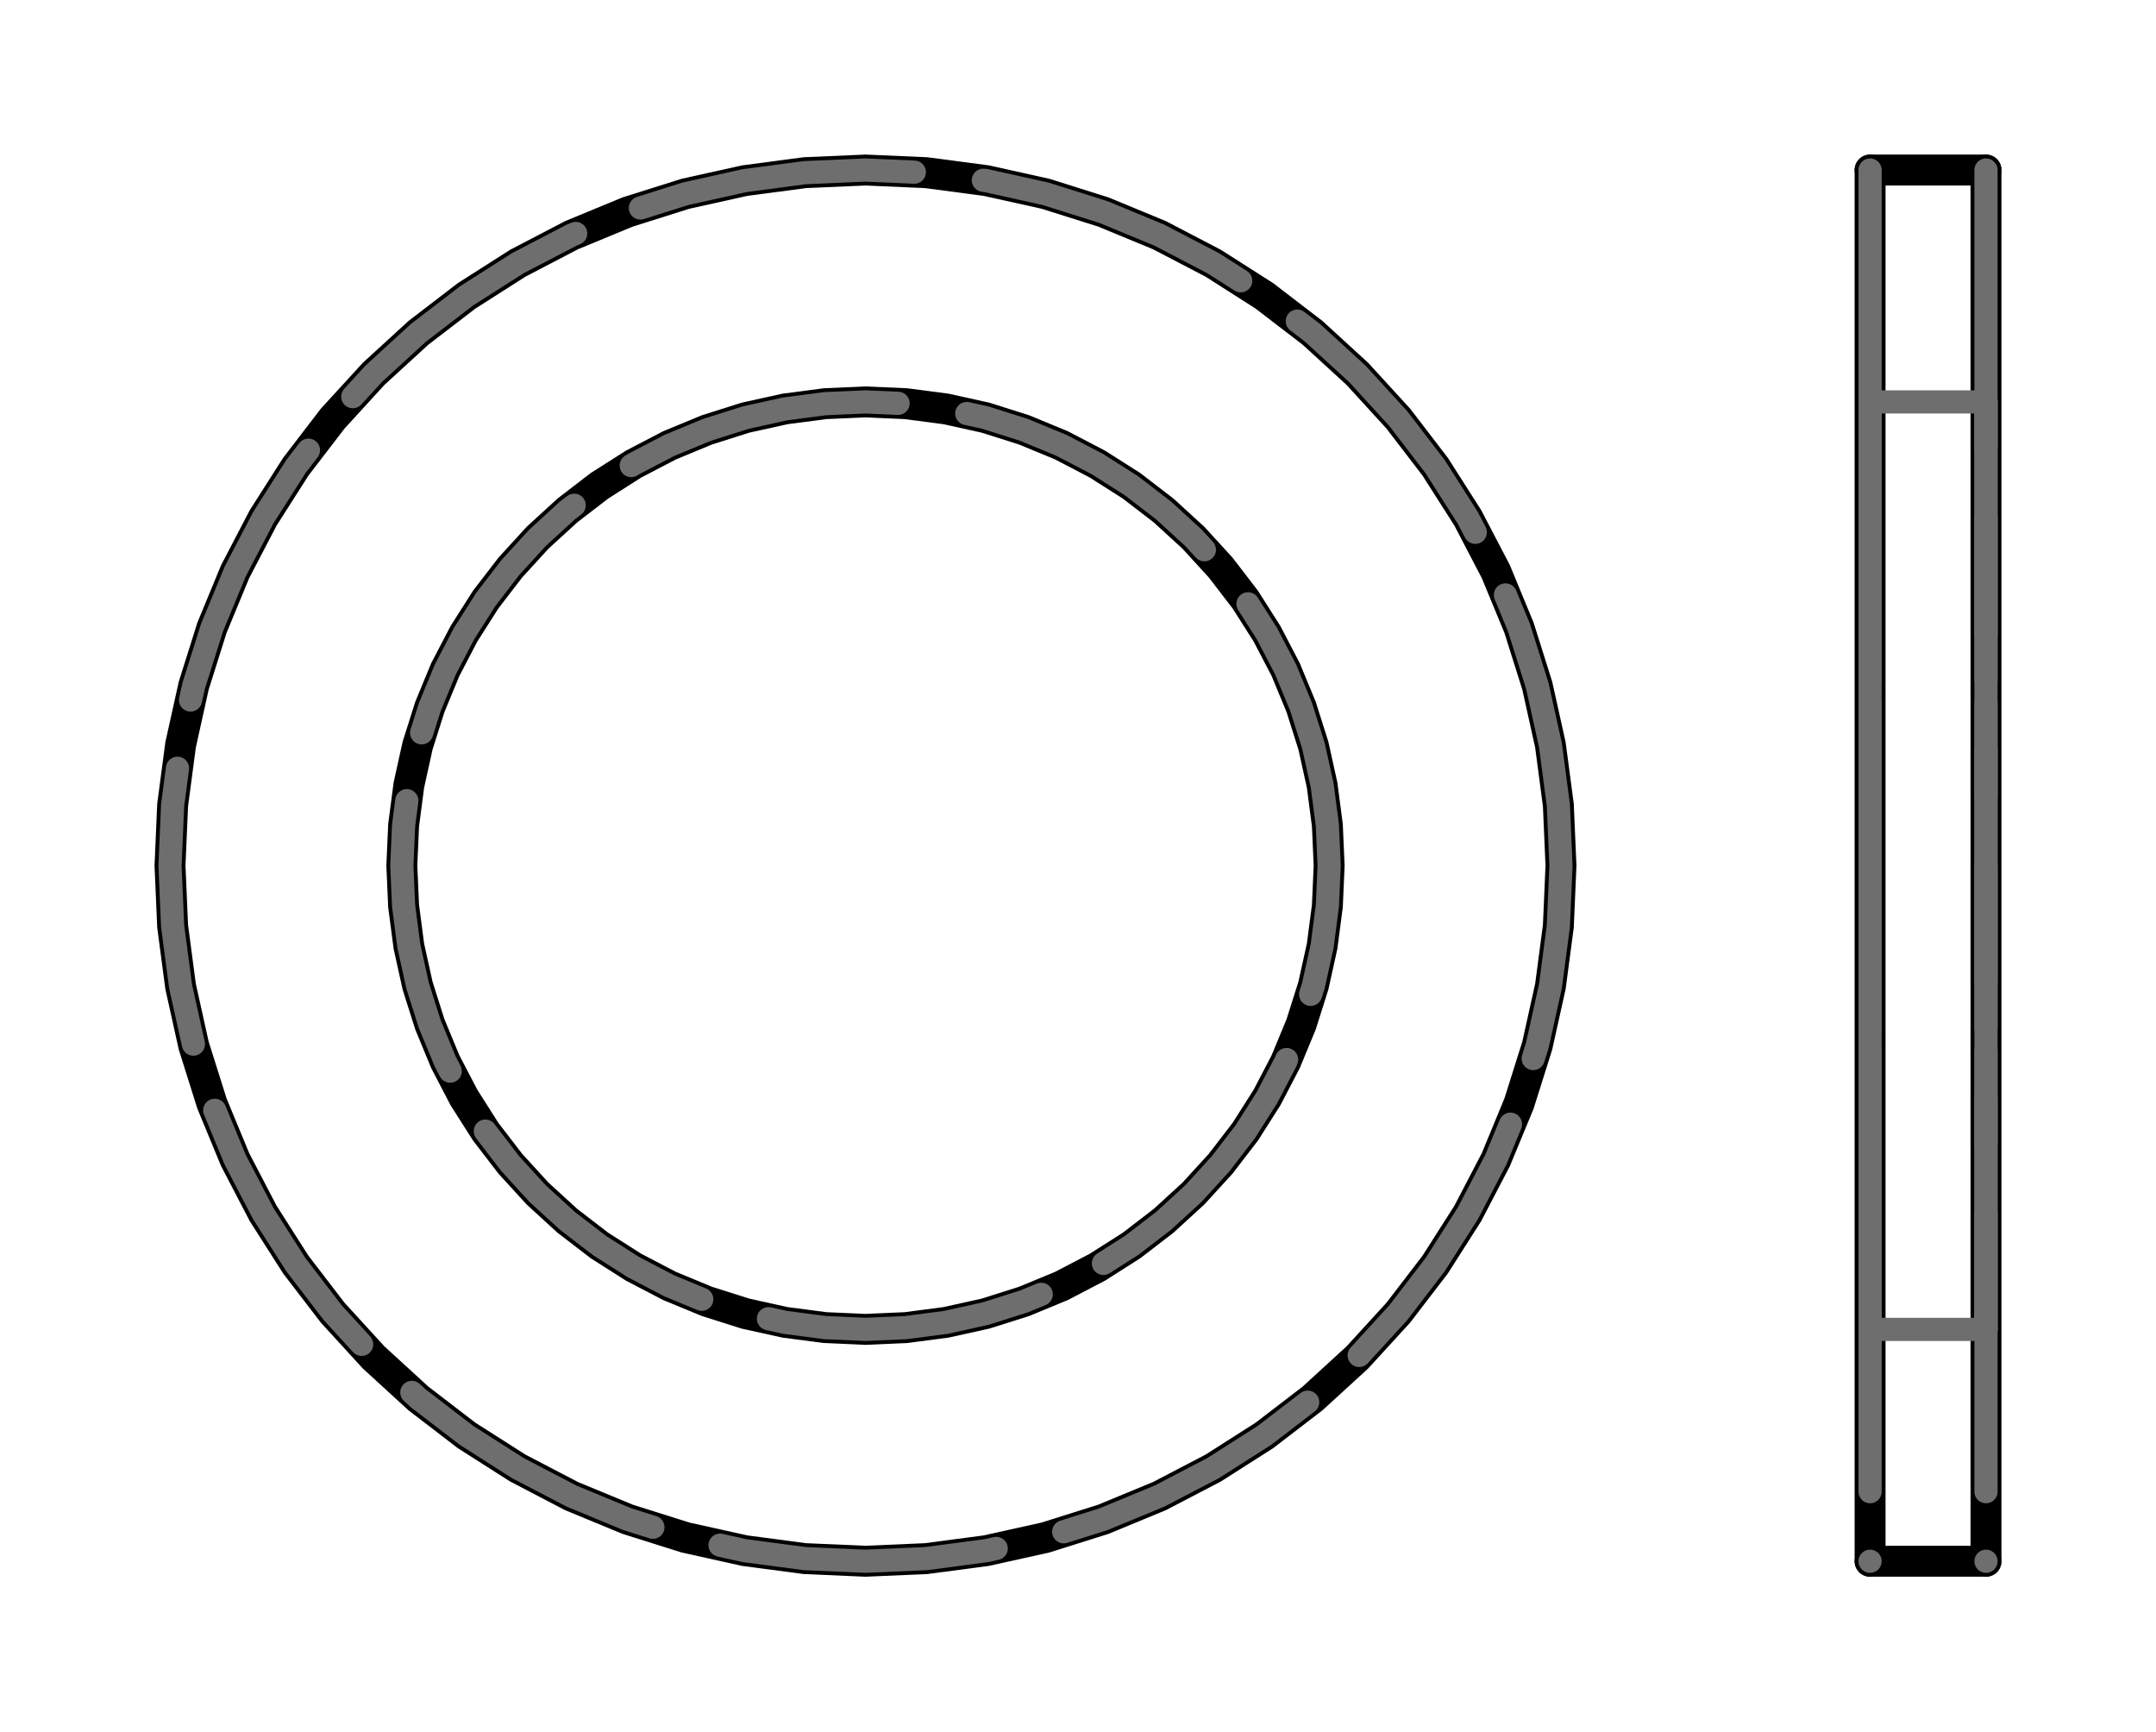
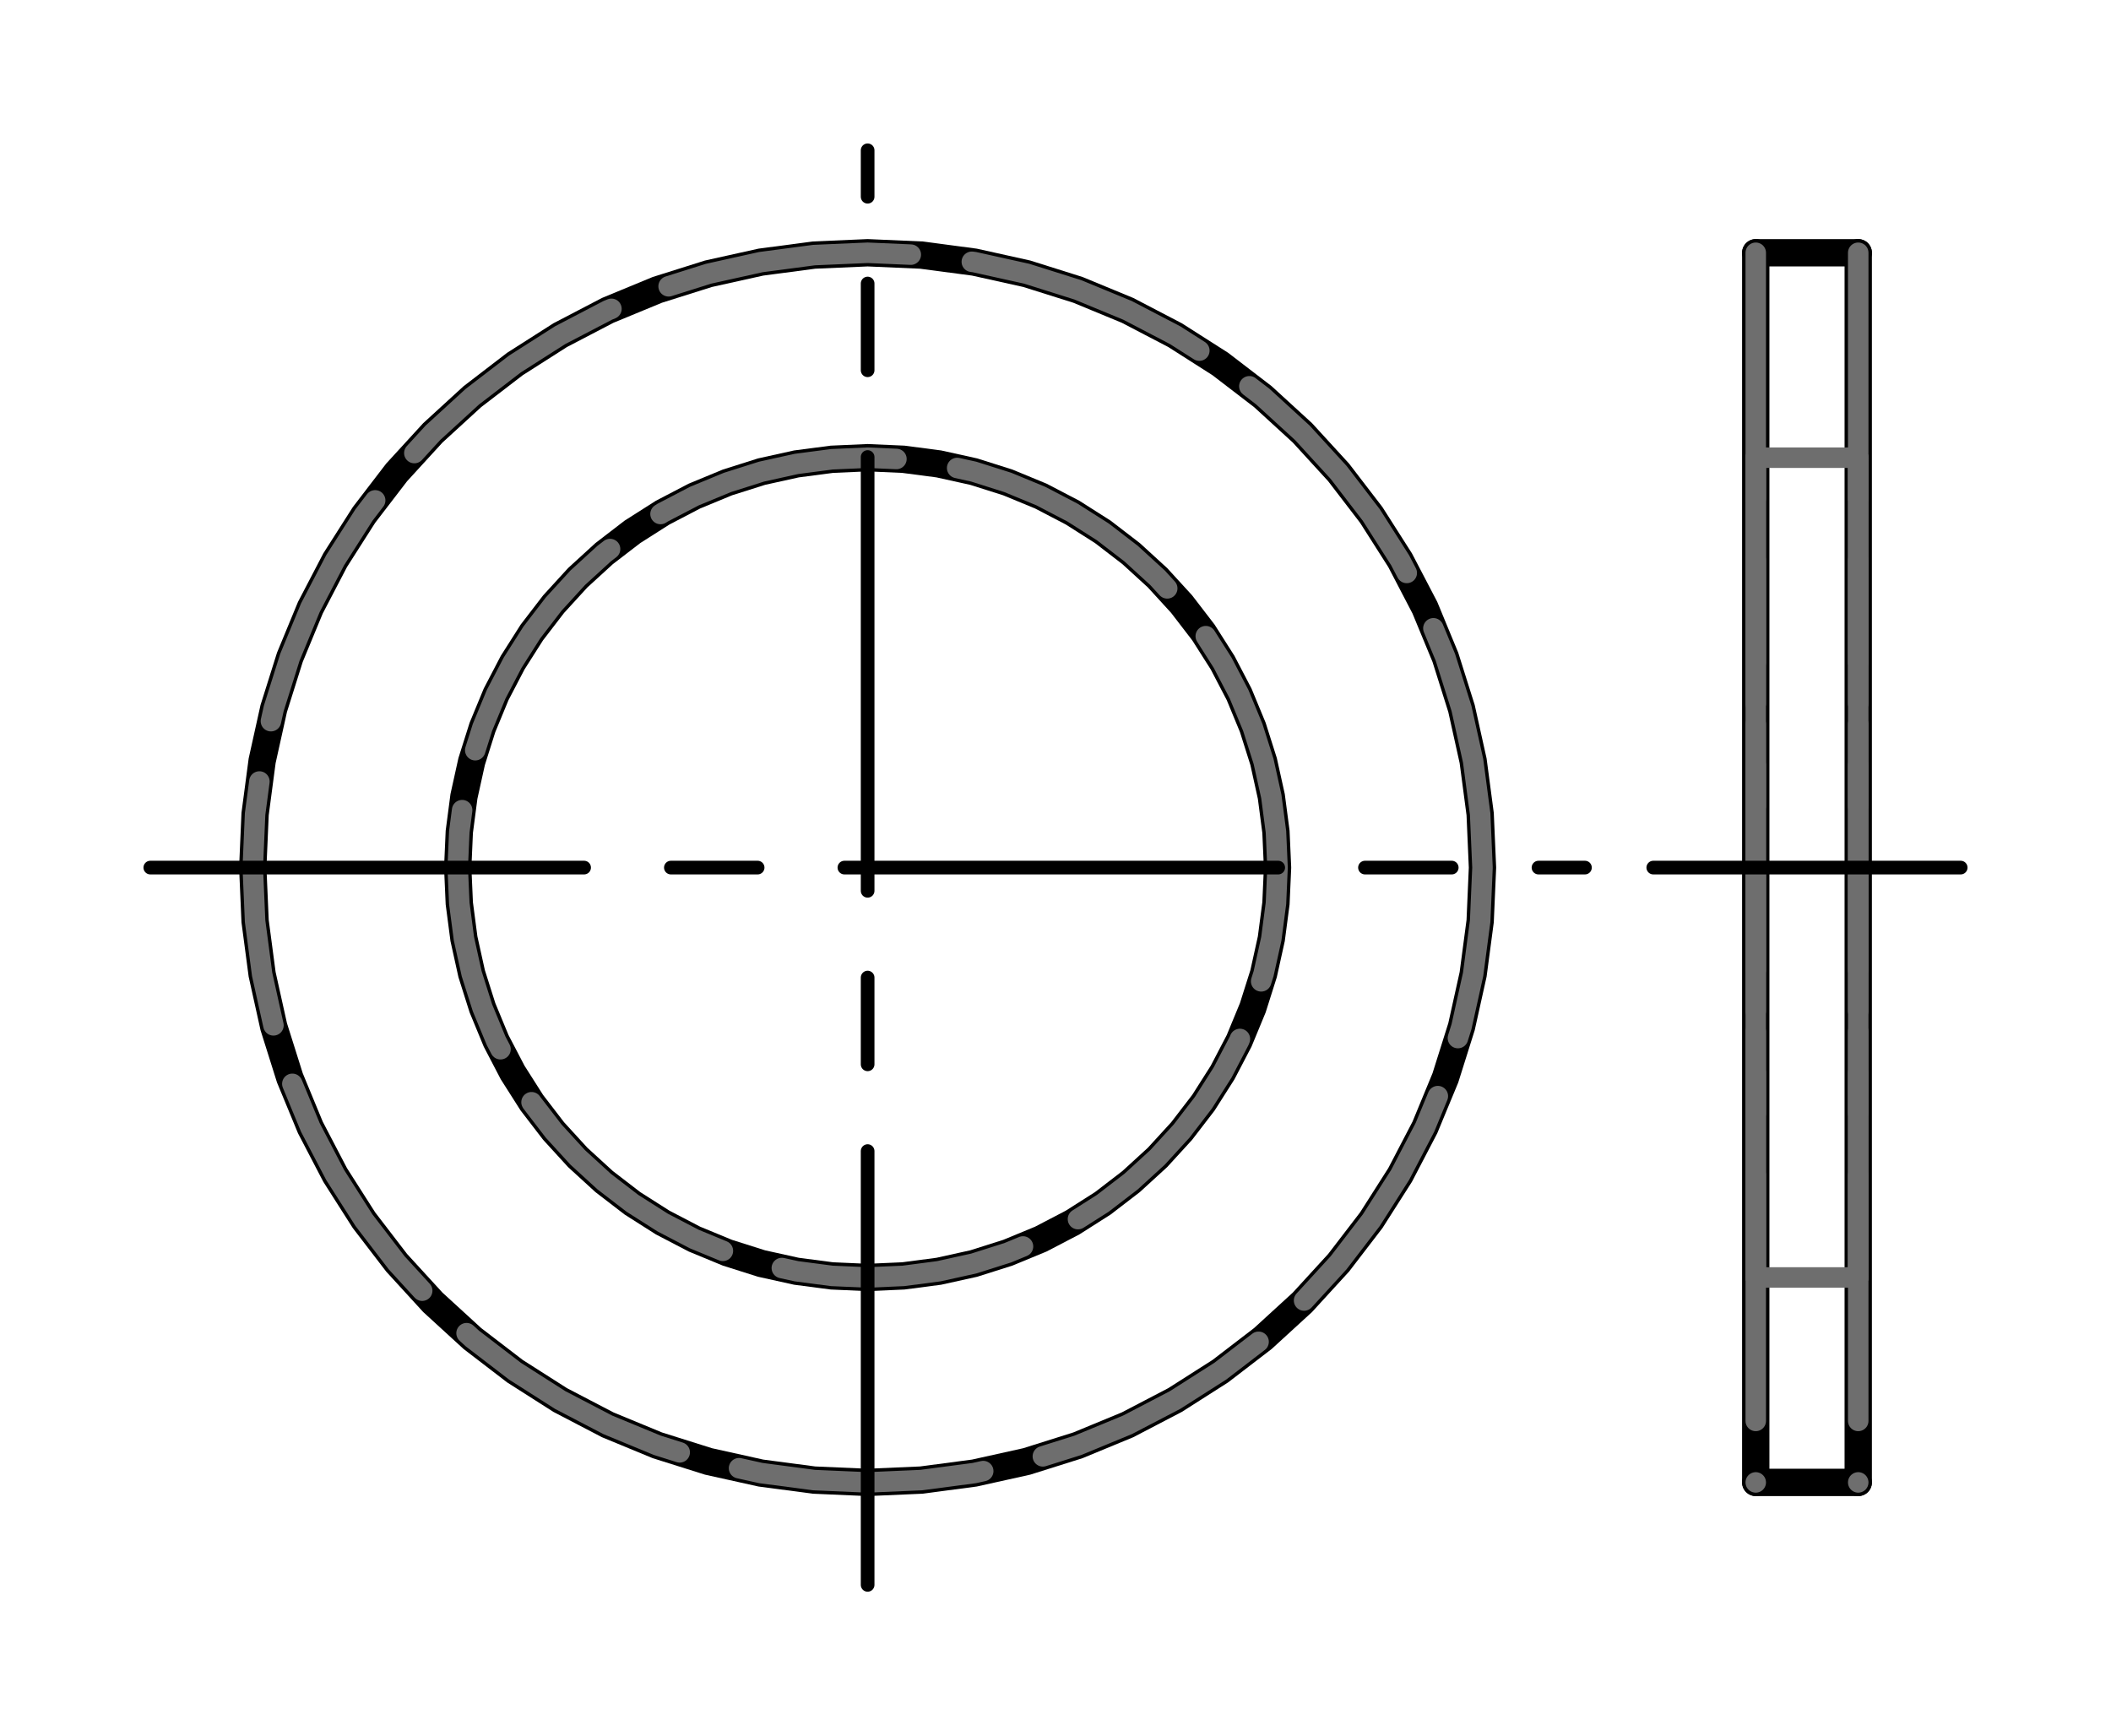
- <svg xmlns="http://www.w3.org/2000/svg" width="27.9mm" height="22.4mm" viewBox="-11.2 -11.2 27.9 22.4" version="1.1">
+ <svg xmlns="http://www.w3.org/2000/svg" width="30.9mm" height="25.4mm" viewBox="-12.7 -12.7 30.9 25.4" version="1.1">
  <g transform="scale(1,-1)" stroke-linecap="round">
    <g fill="none" stroke="rgb(0,0,0)" stroke-width="0.4" id="Visible">
      <path d="M 9.0,0.0 L 8.966,0.784 L 8.863,1.563 L 8.693,2.329 L 8.457,3.078 L 8.157,3.804 L 7.794,4.5 L 7.372,5.162 L 6.894,5.785 L 6.364,6.364 L 5.785,6.894 L 5.162,7.372 L 4.5,7.794 L 3.804,8.157 L 3.078,8.457 L 2.329,8.693 L 1.563,8.863 L 0.784,8.966 L 0.0,9.0 L -0.784,8.966 L -1.563,8.863 L -2.329,8.693 L -3.078,8.457 L -3.804,8.157 L -4.5,7.794 L -5.162,7.372 L -5.785,6.894 L -6.364,6.364 L -6.894,5.785 L -7.372,5.162 L -7.794,4.5 L -8.157,3.804 L -8.457,3.078 L -8.693,2.329 L -8.863,1.563 L -8.966,0.784 L -9.0,-0.0 L -8.966,-0.784 L -8.863,-1.563 L -8.693,-2.329 L -8.457,-3.078 L -8.157,-3.804 L -7.794,-4.5 L -7.372,-5.162 L -6.894,-5.785 L -6.364,-6.364 L -5.785,-6.894 L -5.162,-7.372 L -4.5,-7.794 L -3.804,-8.157 L -3.078,-8.457 L -2.329,-8.693 L -1.563,-8.863 L -0.784,-8.966 L -0.0,-9.0 L 0.784,-8.966 L 1.563,-8.863 L 2.329,-8.693 L 3.078,-8.457 L 3.804,-8.157 L 4.5,-7.794 L 5.162,-7.372 L 5.785,-6.894 L 6.364,-6.364 L 6.894,-5.785 L 7.372,-5.162 L 7.794,-4.5 L 8.157,-3.804 L 8.457,-3.078 L 8.693,-2.329 L 8.863,-1.563 L 8.966,-0.784 L 9.0,0.0" />
      <path d="M 6.0,0.0 L 5.977,0.523 L 5.909,1.042 L 5.796,1.553 L 5.638,2.052 L 5.438,2.536 L 5.196,3.0 L 4.915,3.442 L 4.596,3.857 L 4.243,4.243 L 3.857,4.596 L 3.442,4.915 L 3.0,5.196 L 2.536,5.438 L 2.052,5.638 L 1.553,5.796 L 1.042,5.909 L 0.523,5.977 L 0.0,6.0 L -0.523,5.977 L -1.042,5.909 L -1.553,5.796 L -2.052,5.638 L -2.536,5.438 L -3.0,5.196 L -3.442,4.915 L -3.857,4.596 L -4.243,4.243 L -4.596,3.857 L -4.915,3.442 L -5.196,3.0 L -5.438,2.536 L -5.638,2.052 L -5.796,1.553 L -5.909,1.042 L -5.977,0.523 L -6.0,-0.0 L -5.977,-0.523 L -5.909,-1.042 L -5.796,-1.553 L -5.638,-2.052 L -5.438,-2.536 L -5.196,-3.0 L -4.915,-3.442 L -4.596,-3.857 L -4.243,-4.243 L -3.857,-4.596 L -3.442,-4.915 L -3.0,-5.196 L -2.536,-5.438 L -2.052,-5.638 L -1.553,-5.796 L -1.042,-5.909 L -0.523,-5.977 L -0.0,-6.0 L 0.523,-5.977 L 1.042,-5.909 L 1.553,-5.796 L 2.052,-5.638 L 2.536,-5.438 L 3.0,-5.196 L 3.442,-4.915 L 3.857,-4.596 L 4.243,-4.243 L 4.596,-3.857 L 4.915,-3.442 L 5.196,-3.0 L 5.438,-2.536 L 5.638,-2.052 L 5.796,-1.553 L 5.909,-1.042 L 5.977,-0.523 L 6.0,0.0" />
      <path d="M 13.0,-9.0 L 13.0,-8.75 L 13.0,-8.5 L 13.0,-8.25 L 13.0,-8.0 L 13.0,-7.75 L 13.0,-7.5 L 13.0,-7.25 L 13.0,-7.0 L 13.0,-6.75 L 13.0,-6.5 L 13.0,-6.25 L 13.0,-6.0 L 13.0,-5.75 L 13.0,-5.5 L 13.0,-5.25 L 13.0,-5.0 L 13.0,-4.75 L 13.0,-4.5 L 13.0,-4.25 L 13.0,-4.0 L 13.0,-3.75 L 13.0,-3.5 L 13.0,-3.25 L 13.0,-3.0 L 13.0,-2.75 L 13.0,-2.5 L 13.0,-2.25 L 13.0,-2.0 L 13.0,-1.75 L 13.0,-1.5 L 13.0,-1.25 L 13.0,-1.0 L 13.0,-0.75 L 13.0,-0.5 L 13.0,-0.25 L 13.0,0.0 L 13.0,0.25 L 13.0,0.5 L 13.0,0.75 L 13.0,1.0 L 13.0,1.25 L 13.0,1.5 L 13.0,1.75 L 13.0,2.0 L 13.0,2.25 L 13.0,2.5 L 13.0,2.75 L 13.0,3.0 L 13.0,3.25 L 13.0,3.5 L 13.0,3.75 L 13.0,4.0 L 13.0,4.25 L 13.0,4.5 L 13.0,4.75 L 13.0,5.0 L 13.0,5.25 L 13.0,5.5 L 13.0,5.75 L 13.0,6.0 L 13.0,6.25 L 13.0,6.5 L 13.0,6.75 L 13.0,7.0 L 13.0,7.25 L 13.0,7.5 L 13.0,7.75 L 13.0,8.0 L 13.0,8.25 L 13.0,8.5 L 13.0,8.75 L 13.0,9.0" />
      <path d="M 14.5,9.0 L 14.479,9.0 L 14.458,9.0 L 14.438,9.0 L 14.417,9.0 L 14.396,9.0 L 14.375,9.0 L 14.354,9.0 L 14.333,9.0 L 14.312,9.0 L 14.292,9.0 L 14.271,9.0 L 14.25,9.0 L 14.229,9.0 L 14.208,9.0 L 14.188,9.0 L 14.167,9.0 L 14.146,9.0 L 14.125,9.0 L 14.104,9.0 L 14.083,9.0 L 14.062,9.0 L 14.042,9.0 L 14.021,9.0 L 14.0,9.0 L 13.979,9.0 L 13.958,9.0 L 13.938,9.0 L 13.917,9.0 L 13.896,9.0 L 13.875,9.0 L 13.854,9.0 L 13.833,9.0 L 13.812,9.0 L 13.792,9.0 L 13.771,9.0 L 13.75,9.0 L 13.729,9.0 L 13.708,9.0 L 13.688,9.0 L 13.667,9.0 L 13.646,9.0 L 13.625,9.0 L 13.604,9.0 L 13.583,9.0 L 13.562,9.0 L 13.542,9.0 L 13.521,9.0 L 13.5,9.0 L 13.479,9.0 L 13.458,9.0 L 13.438,9.0 L 13.417,9.0 L 13.396,9.0 L 13.375,9.0 L 13.354,9.0 L 13.333,9.0 L 13.312,9.0 L 13.292,9.0 L 13.271,9.0 L 13.25,9.0 L 13.229,9.0 L 13.208,9.0 L 13.188,9.0 L 13.167,9.0 L 13.146,9.0 L 13.125,9.0 L 13.104,9.0 L 13.083,9.0 L 13.062,9.0 L 13.042,9.0 L 13.021,9.0 L 13.0,9.0" />
      <path d="M 14.5,-9.0 L 14.5,-8.75 L 14.5,-8.5 L 14.5,-8.25 L 14.5,-8.0 L 14.5,-7.75 L 14.5,-7.5 L 14.5,-7.25 L 14.5,-7.0 L 14.5,-6.75 L 14.5,-6.5 L 14.5,-6.25 L 14.5,-6.0 L 14.5,-5.75 L 14.5,-5.5 L 14.5,-5.25 L 14.5,-5.0 L 14.5,-4.75 L 14.5,-4.5 L 14.5,-4.25 L 14.5,-4.0 L 14.5,-3.75 L 14.5,-3.5 L 14.5,-3.25 L 14.5,-3.0 L 14.5,-2.75 L 14.5,-2.5 L 14.5,-2.25 L 14.5,-2.0 L 14.5,-1.75 L 14.5,-1.5 L 14.5,-1.25 L 14.5,-1.0 L 14.5,-0.75 L 14.5,-0.5 L 14.5,-0.25 L 14.5,0.0 L 14.5,0.25 L 14.5,0.5 L 14.5,0.75 L 14.5,1.0 L 14.5,1.25 L 14.5,1.5 L 14.5,1.75 L 14.5,2.0 L 14.5,2.25 L 14.5,2.5 L 14.5,2.75 L 14.5,3.0 L 14.5,3.25 L 14.5,3.5 L 14.5,3.75 L 14.5,4.0 L 14.5,4.25 L 14.5,4.5 L 14.5,4.75 L 14.5,5.0 L 14.5,5.25 L 14.5,5.5 L 14.5,5.75 L 14.5,6.0 L 14.5,6.25 L 14.5,6.5 L 14.5,6.75 L 14.5,7.0 L 14.5,7.25 L 14.5,7.5 L 14.5,7.75 L 14.5,8.0 L 14.5,8.25 L 14.5,8.5 L 14.5,8.75 L 14.5,9.0" />
      <path d="M 14.5,-9.0 L 14.479,-9.0 L 14.458,-9.0 L 14.438,-9.0 L 14.417,-9.0 L 14.396,-9.0 L 14.375,-9.0 L 14.354,-9.0 L 14.333,-9.0 L 14.312,-9.0 L 14.292,-9.0 L 14.271,-9.0 L 14.25,-9.0 L 14.229,-9.0 L 14.208,-9.0 L 14.188,-9.0 L 14.167,-9.0 L 14.146,-9.0 L 14.125,-9.0 L 14.104,-9.0 L 14.083,-9.0 L 14.062,-9.0 L 14.042,-9.0 L 14.021,-9.0 L 14.0,-9.0 L 13.979,-9.0 L 13.958,-9.0 L 13.938,-9.0 L 13.917,-9.0 L 13.896,-9.0 L 13.875,-9.0 L 13.854,-9.0 L 13.833,-9.0 L 13.812,-9.0 L 13.792,-9.0 L 13.771,-9.0 L 13.75,-9.0 L 13.729,-9.0 L 13.708,-9.0 L 13.688,-9.0 L 13.667,-9.0 L 13.646,-9.0 L 13.625,-9.0 L 13.604,-9.0 L 13.583,-9.0 L 13.562,-9.0 L 13.542,-9.0 L 13.521,-9.0 L 13.5,-9.0 L 13.479,-9.0 L 13.458,-9.0 L 13.438,-9.0 L 13.417,-9.0 L 13.396,-9.0 L 13.375,-9.0 L 13.354,-9.0 L 13.333,-9.0 L 13.312,-9.0 L 13.292,-9.0 L 13.271,-9.0 L 13.25,-9.0 L 13.229,-9.0 L 13.208,-9.0 L 13.188,-9.0 L 13.167,-9.0 L 13.146,-9.0 L 13.125,-9.0 L 13.104,-9.0 L 13.083,-9.0 L 13.062,-9.0 L 13.042,-9.0 L 13.021,-9.0 L 13.0,-9.0" />
    </g>
    <g fill="none" stroke="rgb(110,110,110)" stroke-width="0.3" id="Hidden" stroke-dasharray="3.6 0.9">
      <path d="M 9.0,0.0 L 8.966,0.784 L 8.863,1.563 L 8.693,2.329 L 8.457,3.078 L 8.157,3.804 L 7.794,4.5 L 7.372,5.162 L 6.894,5.785 L 6.364,6.364 L 5.785,6.894 L 5.162,7.372 L 4.5,7.794 L 3.804,8.157 L 3.078,8.457 L 2.329,8.693 L 1.563,8.863 L 0.784,8.966 L 0.0,9.0 L -0.784,8.966 L -1.563,8.863 L -2.329,8.693 L -3.078,8.457 L -3.804,8.157 L -4.5,7.794 L -5.162,7.372 L -5.785,6.894 L -6.364,6.364 L -6.894,5.785 L -7.372,5.162 L -7.794,4.5 L -8.157,3.804 L -8.457,3.078 L -8.693,2.329 L -8.863,1.563 L -8.966,0.784 L -9.0,-0.0 L -8.966,-0.784 L -8.863,-1.563 L -8.693,-2.329 L -8.457,-3.078 L -8.157,-3.804 L -7.794,-4.5 L -7.372,-5.162 L -6.894,-5.785 L -6.364,-6.364 L -5.785,-6.894 L -5.162,-7.372 L -4.5,-7.794 L -3.804,-8.157 L -3.078,-8.457 L -2.329,-8.693 L -1.563,-8.863 L -0.784,-8.966 L -0.0,-9.0 L 0.784,-8.966 L 1.563,-8.863 L 2.329,-8.693 L 3.078,-8.457 L 3.804,-8.157 L 4.5,-7.794 L 5.162,-7.372 L 5.785,-6.894 L 6.364,-6.364 L 6.894,-5.785 L 7.372,-5.162 L 7.794,-4.5 L 8.157,-3.804 L 8.457,-3.078 L 8.693,-2.329 L 8.863,-1.563 L 8.966,-0.784 L 9.0,0.0" />
      <path d="M 6.0,0.0 L 5.977,0.523 L 5.909,1.042 L 5.796,1.553 L 5.638,2.052 L 5.438,2.536 L 5.196,3.0 L 4.915,3.442 L 4.596,3.857 L 4.243,4.243 L 3.857,4.596 L 3.442,4.915 L 3.0,5.196 L 2.536,5.438 L 2.052,5.638 L 1.553,5.796 L 1.042,5.909 L 0.523,5.977 L 0.0,6.0 L -0.523,5.977 L -1.042,5.909 L -1.553,5.796 L -2.052,5.638 L -2.536,5.438 L -3.0,5.196 L -3.442,4.915 L -3.857,4.596 L -4.243,4.243 L -4.596,3.857 L -4.915,3.442 L -5.196,3.0 L -5.438,2.536 L -5.638,2.052 L -5.796,1.553 L -5.909,1.042 L -5.977,0.523 L -6.0,-0.0 L -5.977,-0.523 L -5.909,-1.042 L -5.796,-1.553 L -5.638,-2.052 L -5.438,-2.536 L -5.196,-3.0 L -4.915,-3.442 L -4.596,-3.857 L -4.243,-4.243 L -3.857,-4.596 L -3.442,-4.915 L -3.0,-5.196 L -2.536,-5.438 L -2.052,-5.638 L -1.553,-5.796 L -1.042,-5.909 L -0.523,-5.977 L -0.0,-6.0 L 0.523,-5.977 L 1.042,-5.909 L 1.553,-5.796 L 2.052,-5.638 L 2.536,-5.438 L 3.0,-5.196 L 3.442,-4.915 L 3.857,-4.596 L 4.243,-4.243 L 4.596,-3.857 L 4.915,-3.442 L 5.196,-3.0 L 5.438,-2.536 L 5.638,-2.052 L 5.796,-1.553 L 5.909,-1.042 L 5.977,-0.523 L 6.0,0.0" />
      <path d="M 13.0,9.0 L 13.0,8.75 L 13.0,8.5 L 13.0,8.25 L 13.0,8.0 L 13.0,7.75 L 13.0,7.5 L 13.0,7.25 L 13.0,7.0 L 13.0,6.75 L 13.0,6.5 L 13.0,6.25 L 13.0,6.0 L 13.0,5.75 L 13.0,5.5 L 13.0,5.25 L 13.0,5.0 L 13.0,4.75 L 13.0,4.5 L 13.0,4.25 L 13.0,4.0 L 13.0,3.75 L 13.0,3.5 L 13.0,3.25 L 13.0,3.0 L 13.0,2.75 L 13.0,2.5 L 13.0,2.25 L 13.0,2.0 L 13.0,1.75 L 13.0,1.5 L 13.0,1.25 L 13.0,1.0 L 13.0,0.75 L 13.0,0.5 L 13.0,0.25 L 13.0,0.0 L 13.0,-0.25 L 13.0,-0.5 L 13.0,-0.75 L 13.0,-1.0 L 13.0,-1.25 L 13.0,-1.5 L 13.0,-1.75 L 13.0,-2.0 L 13.0,-2.25 L 13.0,-2.5 L 13.0,-2.75 L 13.0,-3.0 L 13.0,-3.25 L 13.0,-3.5 L 13.0,-3.75 L 13.0,-4.0 L 13.0,-4.25 L 13.0,-4.5 L 13.0,-4.75 L 13.0,-5.0 L 13.0,-5.25 L 13.0,-5.5 L 13.0,-5.75 L 13.0,-6.0 L 13.0,-6.25 L 13.0,-6.5 L 13.0,-6.75 L 13.0,-7.0 L 13.0,-7.25 L 13.0,-7.5 L 13.0,-7.75 L 13.0,-8.0 L 13.0,-8.25 L 13.0,-8.5 L 13.0,-8.75 L 13.0,-9.0" />
      <path d="M 14.5,9.0 L 14.5,8.75 L 14.5,8.5 L 14.5,8.25 L 14.5,8.0 L 14.5,7.75 L 14.5,7.5 L 14.5,7.25 L 14.5,7.0 L 14.5,6.75 L 14.5,6.5 L 14.5,6.25 L 14.5,6.0 L 14.5,5.75 L 14.5,5.5 L 14.5,5.25 L 14.5,5.0 L 14.5,4.75 L 14.5,4.5 L 14.5,4.25 L 14.5,4.0 L 14.5,3.75 L 14.5,3.5 L 14.5,3.25 L 14.5,3.0 L 14.5,2.75 L 14.5,2.5 L 14.5,2.25 L 14.5,2.0 L 14.5,1.75 L 14.5,1.5 L 14.5,1.25 L 14.5,1.0 L 14.5,0.75 L 14.5,0.5 L 14.5,0.25 L 14.5,0.0 L 14.5,-0.25 L 14.5,-0.5 L 14.5,-0.75 L 14.5,-1.0 L 14.5,-1.25 L 14.5,-1.5 L 14.5,-1.75 L 14.5,-2.0 L 14.5,-2.25 L 14.5,-2.5 L 14.5,-2.75 L 14.5,-3.0 L 14.5,-3.25 L 14.5,-3.5 L 14.5,-3.75 L 14.5,-4.0 L 14.5,-4.25 L 14.5,-4.5 L 14.5,-4.75 L 14.5,-5.0 L 14.5,-5.25 L 14.5,-5.5 L 14.5,-5.75 L 14.5,-6.0 L 14.5,-6.25 L 14.5,-6.5 L 14.5,-6.75 L 14.5,-7.0 L 14.5,-7.25 L 14.5,-7.5 L 14.5,-7.75 L 14.5,-8.0 L 14.5,-8.25 L 14.5,-8.5 L 14.5,-8.75 L 14.5,-9.0" />
      <path d="M 13.0,6.0 L 13.0,5.833 L 13.0,5.667 L 13.0,5.5 L 13.0,5.333 L 13.0,5.167 L 13.0,5.0 L 13.0,4.833 L 13.0,4.667 L 13.0,4.5 L 13.0,4.333 L 13.0,4.167 L 13.0,4.0 L 13.0,3.833 L 13.0,3.667 L 13.0,3.5 L 13.0,3.333 L 13.0,3.167 L 13.0,3.0 L 13.0,2.833 L 13.0,2.667 L 13.0,2.5 L 13.0,2.333 L 13.0,2.167 L 13.0,2.0 L 13.0,1.833 L 13.0,1.667 L 13.0,1.5 L 13.0,1.333 L 13.0,1.167 L 13.0,1.0 L 13.0,0.833 L 13.0,0.667 L 13.0,0.5 L 13.0,0.333 L 13.0,0.167 L 13.0,0.0 L 13.0,-0.167 L 13.0,-0.333 L 13.0,-0.5 L 13.0,-0.667 L 13.0,-0.833 L 13.0,-1.0 L 13.0,-1.167 L 13.0,-1.333 L 13.0,-1.5 L 13.0,-1.667 L 13.0,-1.833 L 13.0,-2.0 L 13.0,-2.167 L 13.0,-2.333 L 13.0,-2.5 L 13.0,-2.667 L 13.0,-2.833 L 13.0,-3.0 L 13.0,-3.167 L 13.0,-3.333 L 13.0,-3.5 L 13.0,-3.667 L 13.0,-3.833 L 13.0,-4.0 L 13.0,-4.167 L 13.0,-4.333 L 13.0,-4.5 L 13.0,-4.667 L 13.0,-4.833 L 13.0,-5.0 L 13.0,-5.167 L 13.0,-5.333 L 13.0,-5.5 L 13.0,-5.667 L 13.0,-5.833 L 13.0,-6.0" />
      <path d="M 13.0,-6.0 L 13.0,-5.833 L 13.0,-5.667 L 13.0,-5.5 L 13.0,-5.333 L 13.0,-5.167 L 13.0,-5.0 L 13.0,-4.833 L 13.0,-4.667 L 13.0,-4.5 L 13.0,-4.333 L 13.0,-4.167 L 13.0,-4.0 L 13.0,-3.833 L 13.0,-3.667 L 13.0,-3.5 L 13.0,-3.333 L 13.0,-3.167 L 13.0,-3.0 L 13.0,-2.833 L 13.0,-2.667 L 13.0,-2.5 L 13.0,-2.333 L 13.0,-2.167 L 13.0,-2.0 L 13.0,-1.833 L 13.0,-1.667 L 13.0,-1.5 L 13.0,-1.333 L 13.0,-1.167 L 13.0,-1.0 L 13.0,-0.833 L 13.0,-0.667 L 13.0,-0.5 L 13.0,-0.333 L 13.0,-0.167 L 13.0,0.0 L 13.0,0.167 L 13.0,0.333 L 13.0,0.5 L 13.0,0.667 L 13.0,0.833 L 13.0,1.0 L 13.0,1.167 L 13.0,1.333 L 13.0,1.5 L 13.0,1.667 L 13.0,1.833 L 13.0,2.0 L 13.0,2.167 L 13.0,2.333 L 13.0,2.5 L 13.0,2.667 L 13.0,2.833 L 13.0,3.0 L 13.0,3.167 L 13.0,3.333 L 13.0,3.5 L 13.0,3.667 L 13.0,3.833 L 13.0,4.0 L 13.0,4.167 L 13.0,4.333 L 13.0,4.5 L 13.0,4.667 L 13.0,4.833 L 13.0,5.0 L 13.0,5.167 L 13.0,5.333 L 13.0,5.5 L 13.0,5.667 L 13.0,5.833 L 13.0,6.0" />
      <path d="M 14.5,6.0 L 14.5,5.833 L 14.5,5.667 L 14.5,5.5 L 14.5,5.333 L 14.5,5.167 L 14.5,5.0 L 14.5,4.833 L 14.5,4.667 L 14.5,4.5 L 14.5,4.333 L 14.5,4.167 L 14.5,4.0 L 14.5,3.833 L 14.5,3.667 L 14.5,3.5 L 14.5,3.333 L 14.5,3.167 L 14.5,3.0 L 14.5,2.833 L 14.5,2.667 L 14.5,2.5 L 14.5,2.333 L 14.5,2.167 L 14.5,2.0 L 14.5,1.833 L 14.5,1.667 L 14.5,1.5 L 14.5,1.333 L 14.5,1.167 L 14.5,1.0 L 14.5,0.833 L 14.5,0.667 L 14.5,0.5 L 14.5,0.333 L 14.5,0.167 L 14.5,0.0 L 14.5,-0.167 L 14.5,-0.333 L 14.5,-0.5 L 14.5,-0.667 L 14.5,-0.833 L 14.5,-1.0 L 14.5,-1.167 L 14.5,-1.333 L 14.5,-1.5 L 14.5,-1.667 L 14.5,-1.833 L 14.5,-2.0 L 14.5,-2.167 L 14.5,-2.333 L 14.5,-2.5 L 14.5,-2.667 L 14.5,-2.833 L 14.5,-3.0 L 14.5,-3.167 L 14.5,-3.333 L 14.5,-3.5 L 14.5,-3.667 L 14.5,-3.833 L 14.5,-4.0 L 14.5,-4.167 L 14.5,-4.333 L 14.5,-4.5 L 14.5,-4.667 L 14.5,-4.833 L 14.5,-5.0 L 14.5,-5.167 L 14.5,-5.333 L 14.5,-5.5 L 14.5,-5.667 L 14.5,-5.833 L 14.5,-6.0" />
      <path d="M 14.5,-6.0 L 14.5,-5.833 L 14.5,-5.667 L 14.5,-5.5 L 14.5,-5.333 L 14.5,-5.167 L 14.5,-5.0 L 14.5,-4.833 L 14.5,-4.667 L 14.5,-4.5 L 14.5,-4.333 L 14.5,-4.167 L 14.5,-4.0 L 14.5,-3.833 L 14.5,-3.667 L 14.5,-3.5 L 14.5,-3.333 L 14.5,-3.167 L 14.5,-3.0 L 14.5,-2.833 L 14.5,-2.667 L 14.5,-2.5 L 14.5,-2.333 L 14.5,-2.167 L 14.5,-2.0 L 14.5,-1.833 L 14.5,-1.667 L 14.5,-1.5 L 14.5,-1.333 L 14.5,-1.167 L 14.5,-1.0 L 14.5,-0.833 L 14.5,-0.667 L 14.5,-0.5 L 14.5,-0.333 L 14.5,-0.167 L 14.5,0.0 L 14.5,0.167 L 14.5,0.333 L 14.5,0.5 L 14.5,0.667 L 14.5,0.833 L 14.5,1.0 L 14.5,1.167 L 14.5,1.333 L 14.5,1.5 L 14.5,1.667 L 14.5,1.833 L 14.5,2.0 L 14.5,2.167 L 14.5,2.333 L 14.5,2.5 L 14.5,2.667 L 14.5,2.833 L 14.5,3.0 L 14.5,3.167 L 14.5,3.333 L 14.5,3.5 L 14.5,3.667 L 14.5,3.833 L 14.5,4.0 L 14.5,4.167 L 14.5,4.333 L 14.5,4.5 L 14.5,4.667 L 14.5,4.833 L 14.5,5.0 L 14.5,5.167 L 14.5,5.333 L 14.5,5.5 L 14.5,5.667 L 14.5,5.833 L 14.5,6.0" />
      <path d="M 14.5,6.0 L 14.479,6.0 L 14.458,6.0 L 14.438,6.0 L 14.417,6.0 L 14.396,6.0 L 14.375,6.0 L 14.354,6.0 L 14.333,6.0 L 14.312,6.0 L 14.292,6.0 L 14.271,6.0 L 14.25,6.0 L 14.229,6.0 L 14.208,6.0 L 14.188,6.0 L 14.167,6.0 L 14.146,6.0 L 14.125,6.0 L 14.104,6.0 L 14.083,6.0 L 14.062,6.0 L 14.042,6.0 L 14.021,6.0 L 14.0,6.0 L 13.979,6.0 L 13.958,6.0 L 13.938,6.0 L 13.917,6.0 L 13.896,6.0 L 13.875,6.0 L 13.854,6.0 L 13.833,6.0 L 13.812,6.0 L 13.792,6.0 L 13.771,6.0 L 13.75,6.0 L 13.729,6.0 L 13.708,6.0 L 13.688,6.0 L 13.667,6.0 L 13.646,6.0 L 13.625,6.0 L 13.604,6.0 L 13.583,6.0 L 13.562,6.0 L 13.542,6.0 L 13.521,6.0 L 13.5,6.0 L 13.479,6.0 L 13.458,6.0 L 13.438,6.0 L 13.417,6.0 L 13.396,6.0 L 13.375,6.0 L 13.354,6.0 L 13.333,6.0 L 13.312,6.0 L 13.292,6.0 L 13.271,6.0 L 13.25,6.0 L 13.229,6.0 L 13.208,6.0 L 13.188,6.0 L 13.167,6.0 L 13.146,6.0 L 13.125,6.0 L 13.104,6.0 L 13.083,6.0 L 13.062,6.0 L 13.042,6.0 L 13.021,6.0 L 13.0,6.0" />
      <path d="M 14.5,-6.0 L 14.479,-6.0 L 14.458,-6.0 L 14.438,-6.0 L 14.417,-6.0 L 14.396,-6.0 L 14.375,-6.0 L 14.354,-6.0 L 14.333,-6.0 L 14.312,-6.0 L 14.292,-6.0 L 14.271,-6.0 L 14.25,-6.0 L 14.229,-6.0 L 14.208,-6.0 L 14.188,-6.0 L 14.167,-6.0 L 14.146,-6.0 L 14.125,-6.0 L 14.104,-6.0 L 14.083,-6.0 L 14.062,-6.0 L 14.042,-6.0 L 14.021,-6.0 L 14.0,-6.0 L 13.979,-6.0 L 13.958,-6.0 L 13.938,-6.0 L 13.917,-6.0 L 13.896,-6.0 L 13.875,-6.0 L 13.854,-6.0 L 13.833,-6.0 L 13.812,-6.0 L 13.792,-6.0 L 13.771,-6.0 L 13.75,-6.0 L 13.729,-6.0 L 13.708,-6.0 L 13.688,-6.0 L 13.667,-6.0 L 13.646,-6.0 L 13.625,-6.0 L 13.604,-6.0 L 13.583,-6.0 L 13.562,-6.0 L 13.542,-6.0 L 13.521,-6.0 L 13.5,-6.0 L 13.479,-6.0 L 13.458,-6.0 L 13.438,-6.0 L 13.417,-6.0 L 13.396,-6.0 L 13.375,-6.0 L 13.354,-6.0 L 13.333,-6.0 L 13.312,-6.0 L 13.292,-6.0 L 13.271,-6.0 L 13.25,-6.0 L 13.229,-6.0 L 13.208,-6.0 L 13.188,-6.0 L 13.167,-6.0 L 13.146,-6.0 L 13.125,-6.0 L 13.104,-6.0 L 13.083,-6.0 L 13.062,-6.0 L 13.042,-6.0 L 13.021,-6.0 L 13.0,-6.0" />
    </g>
+     <g fill="none" stroke="rgb(0,0,0)" stroke-width="0.2" id="Center" stroke-dasharray="6.35 1.27 1.27 1.27">
+       <line x1="-10.5" y1="0.0" x2="10.5" y2="0.0" />
+       <line x1="0.0" y1="-10.5" x2="0.0" y2="10.5" />
+       <line x1="11.5" y1="0.0" x2="16.0" y2="0.0" />
+     </g>
  </g>
</svg>
